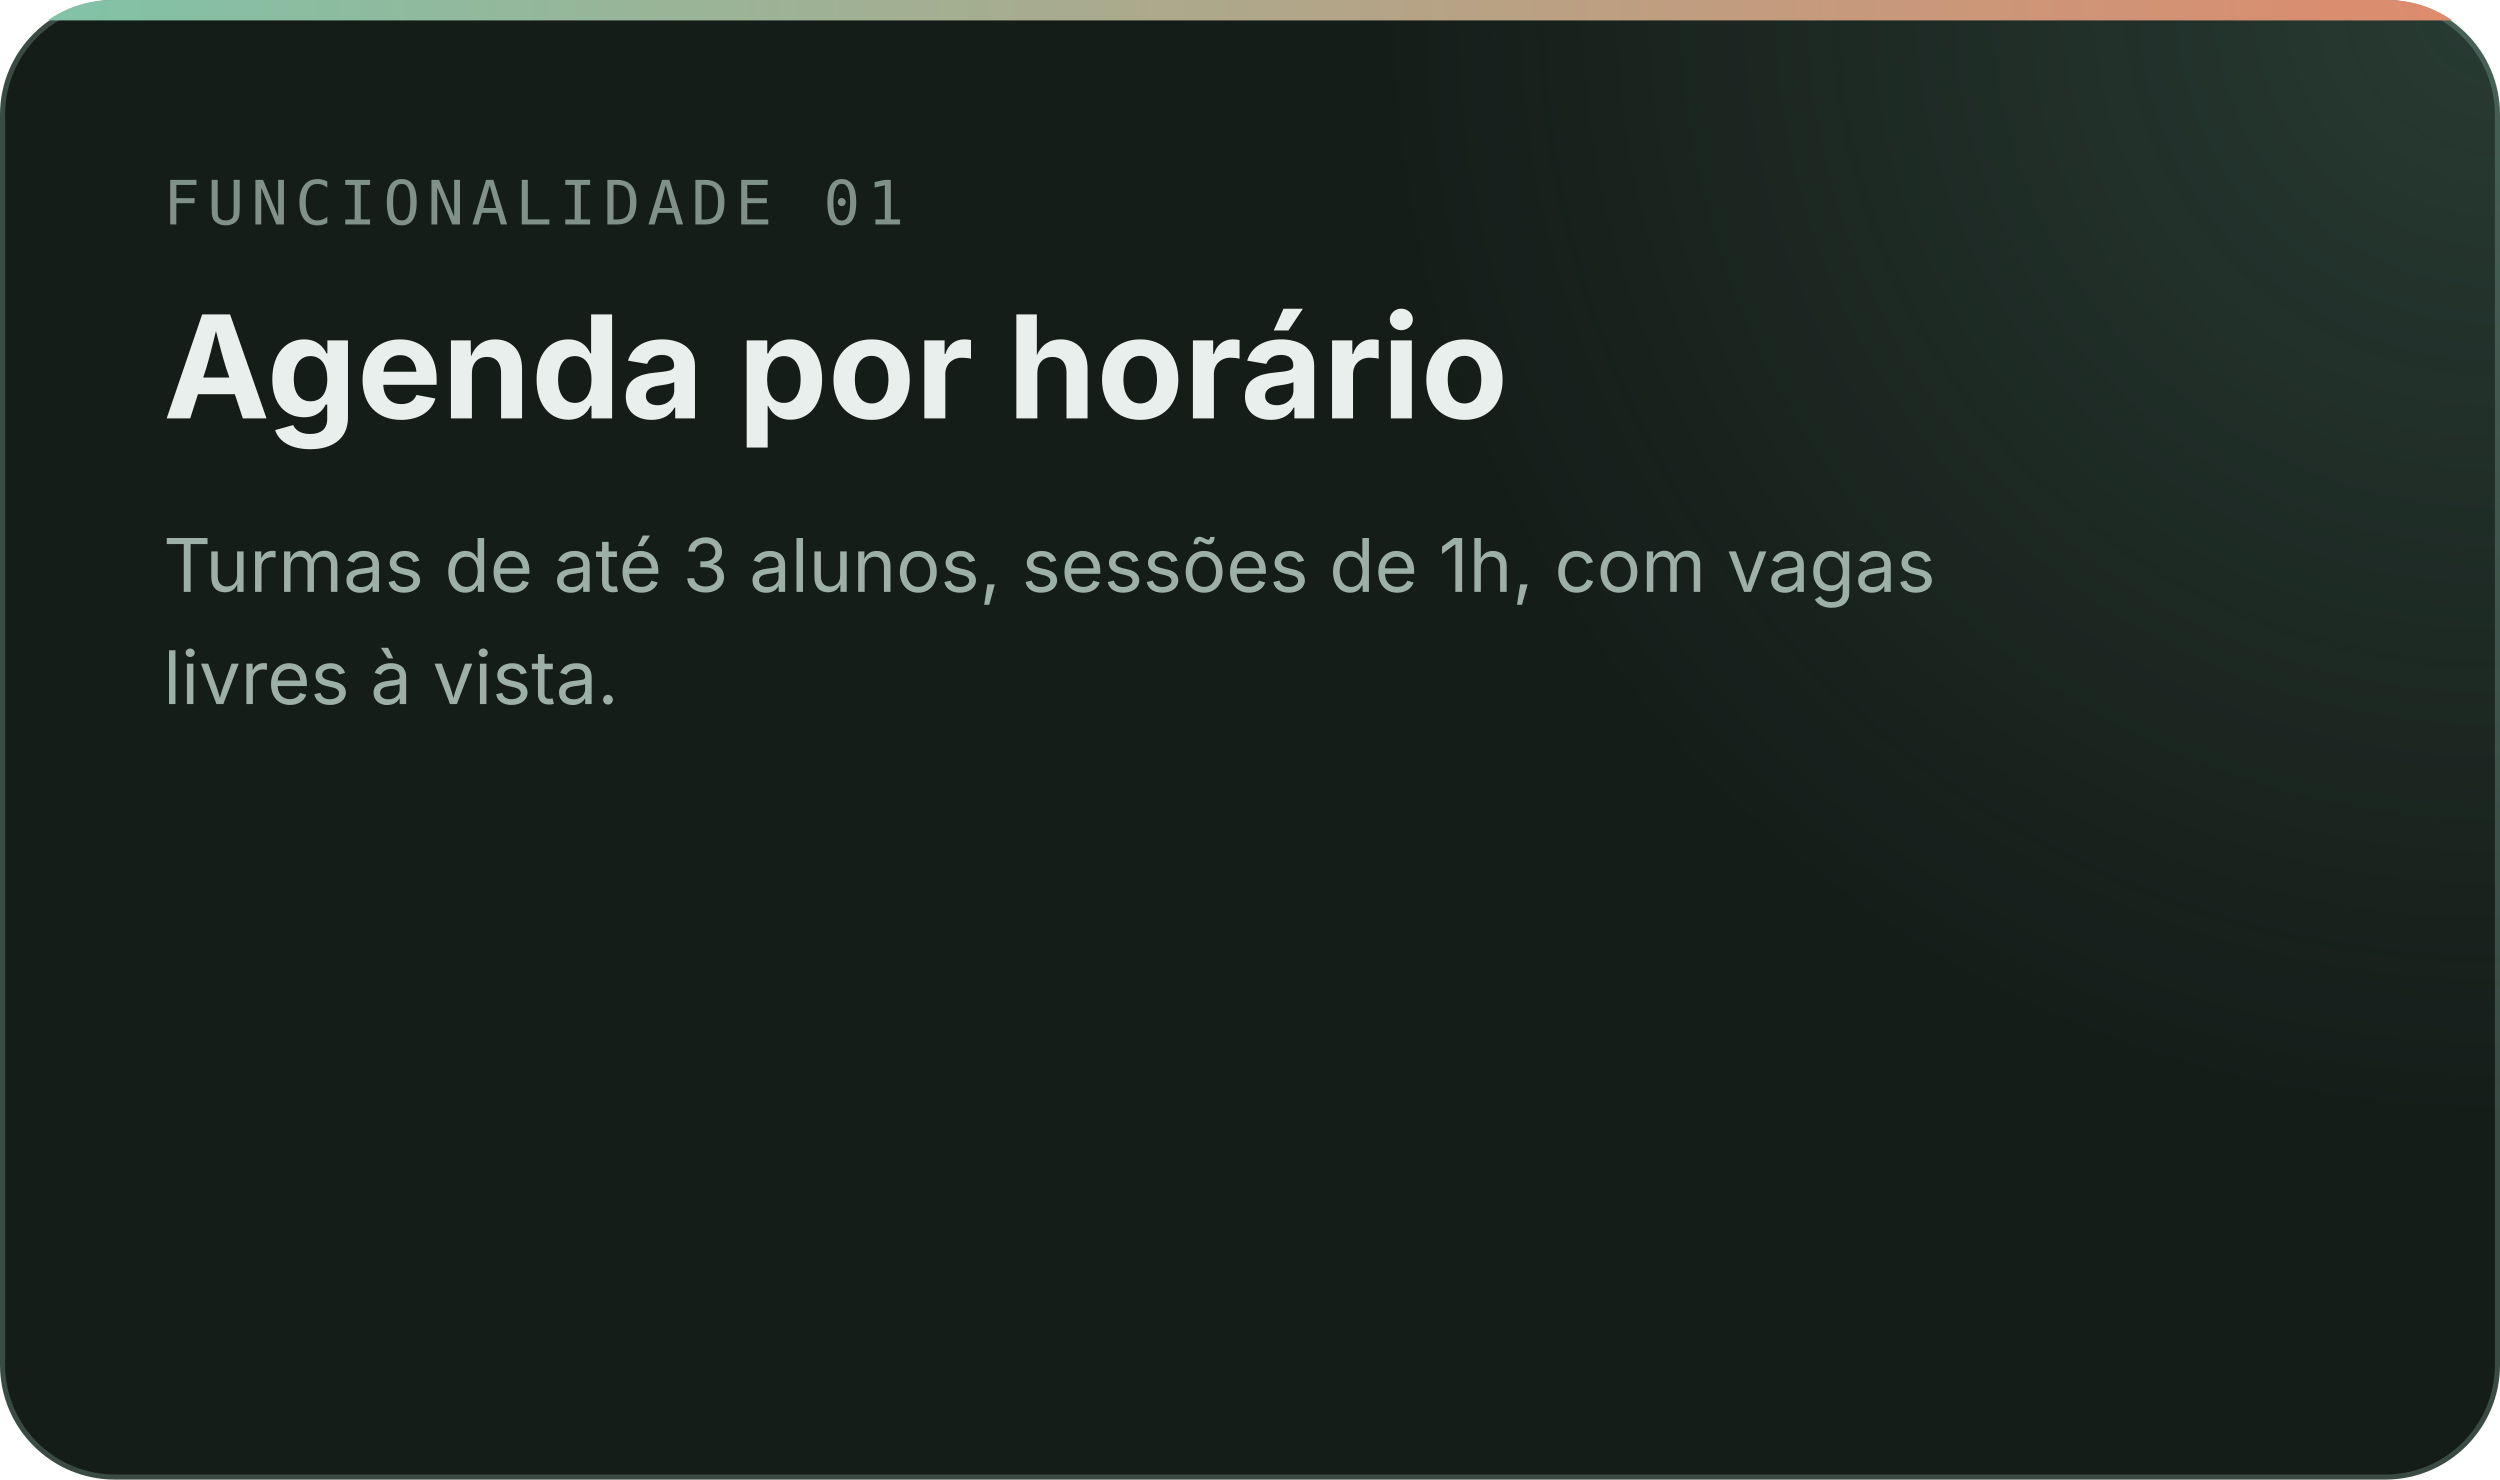
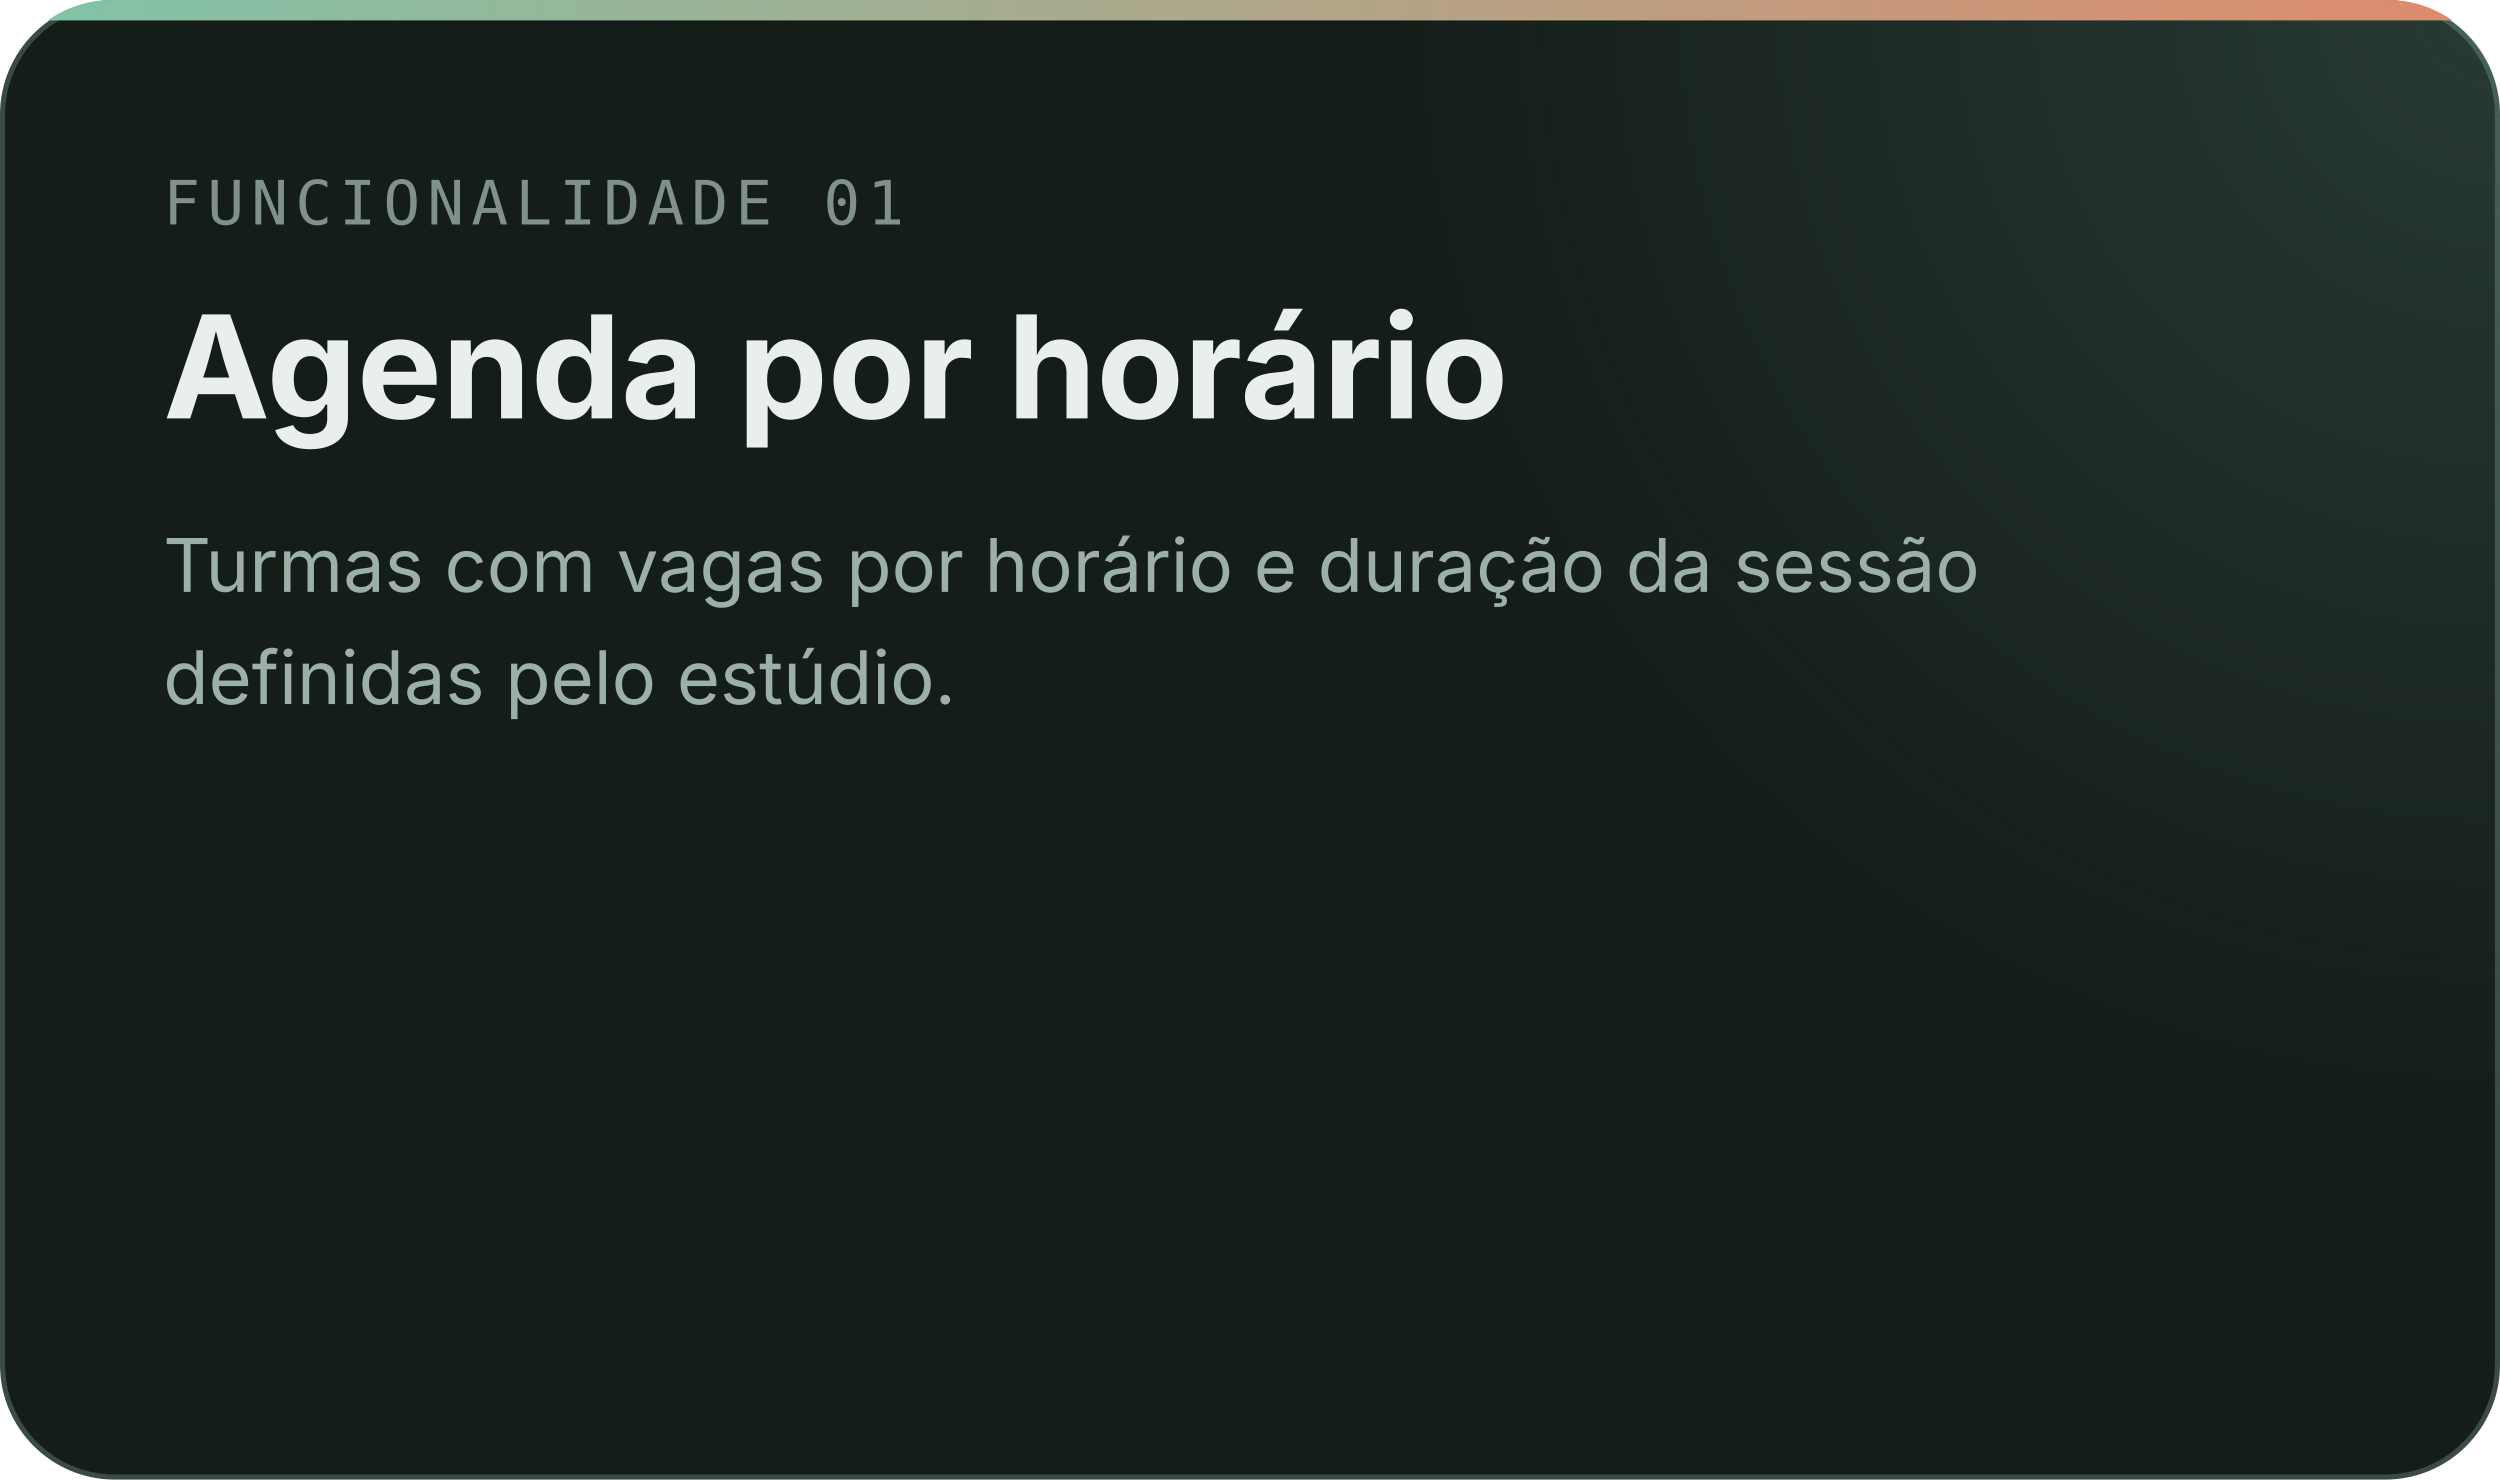
- <svg xmlns="http://www.w3.org/2000/svg" width="490" height="290" viewBox="0 0 490 290" role="img" aria-label="Agenda por horário. Turmas de até 3 alunos, sessões de 1h, com vagas livres à vista.">
+ <svg xmlns="http://www.w3.org/2000/svg" width="490" height="290" viewBox="0 0 490 290" role="img" aria-label="Agenda por horário. Turmas com vagas por horário e duração da sessão definidas pelo estúdio.">
  <defs>
    <linearGradient id="g" x1="0" y1="0" x2="1" y2="0">
      <stop offset="0" stop-color="#7fc4a8" />
      <stop offset="1" stop-color="#e08a6c" />
    </linearGradient>
    <radialGradient id="fc" gradientUnits="userSpaceOnUse" cx="490" cy="0" r="220">
      <stop offset="0" stop-color="#7fc4a8" stop-opacity="0.18" />
      <stop offset="1" stop-color="#7fc4a8" stop-opacity="0" />
    </radialGradient>
    <clipPath id="fk">
      <rect width="490" height="290" rx="22" />
    </clipPath>
  </defs>
  <rect x="0.5" y="0.5" width="489" height="289" rx="22" fill="#151d19" stroke="#3a4b44" />
  <g clip-path="url(#fk)">
    <rect width="490" height="290" fill="url(#fc)" />
    <rect width="490" height="4" fill="url(#g)" />
  </g>
  <text x="32" y="44" font-family="'JetBrains Mono',Menlo,Consolas,monospace" font-size="12" letter-spacing="1.4" fill="#7f9188">FUNCIONALIDADE 01</text>
  <text x="32" y="82" font-family="Inter,'Segoe UI',-apple-system,Helvetica,Arial,sans-serif" font-size="28" font-weight="700" fill="#e9efec">Agenda por horário</text>
-   <text x="32" y="116" font-family="Inter,'Segoe UI',-apple-system,Helvetica,Arial,sans-serif" font-size="14.5" fill="#9db0a7">Turmas de até 3 alunos, sessões de 1h, com vagas</text>
-   <text x="32" y="138" font-family="Inter,'Segoe UI',-apple-system,Helvetica,Arial,sans-serif" font-size="14.5" fill="#9db0a7">livres à vista.</text>
+   <text x="32" y="116" font-family="Inter,'Segoe UI',-apple-system,Helvetica,Arial,sans-serif" font-size="14.5" fill="#9db0a7">Turmas com vagas por horário e duração da sessão</text>
+   <text x="32" y="138" font-family="Inter,'Segoe UI',-apple-system,Helvetica,Arial,sans-serif" font-size="14.5" fill="#9db0a7">definidas pelo estúdio.</text>
</svg>
